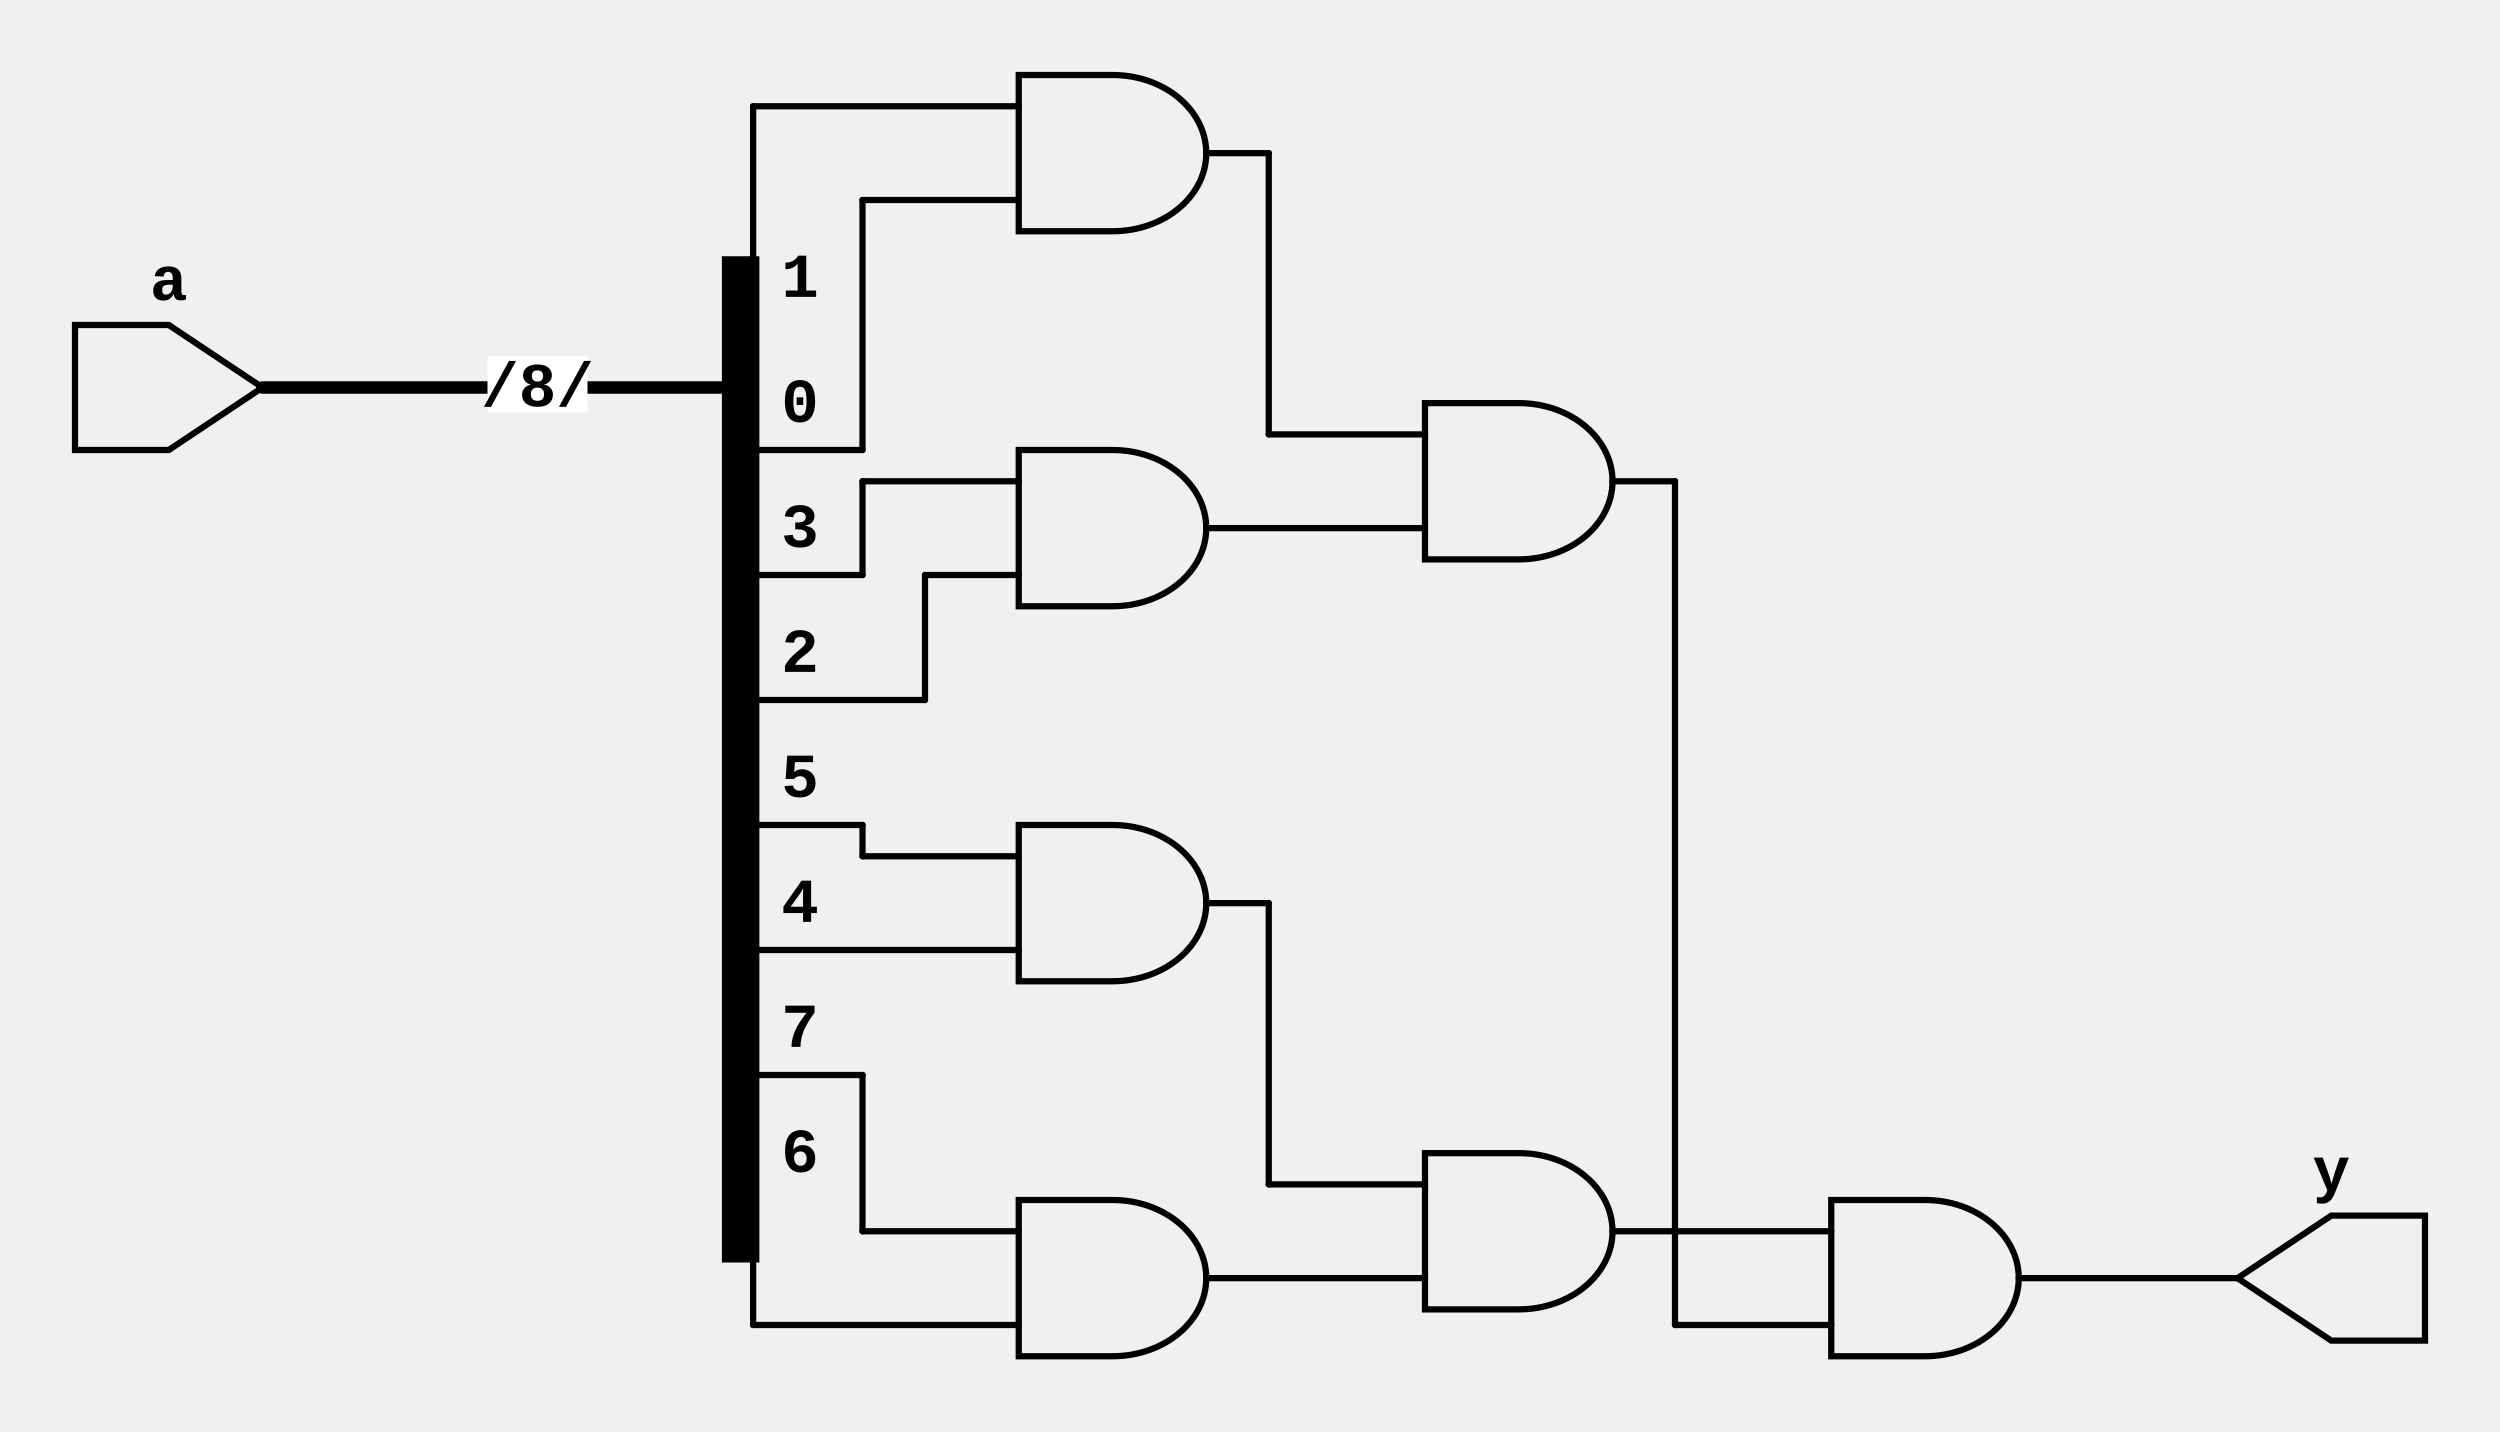
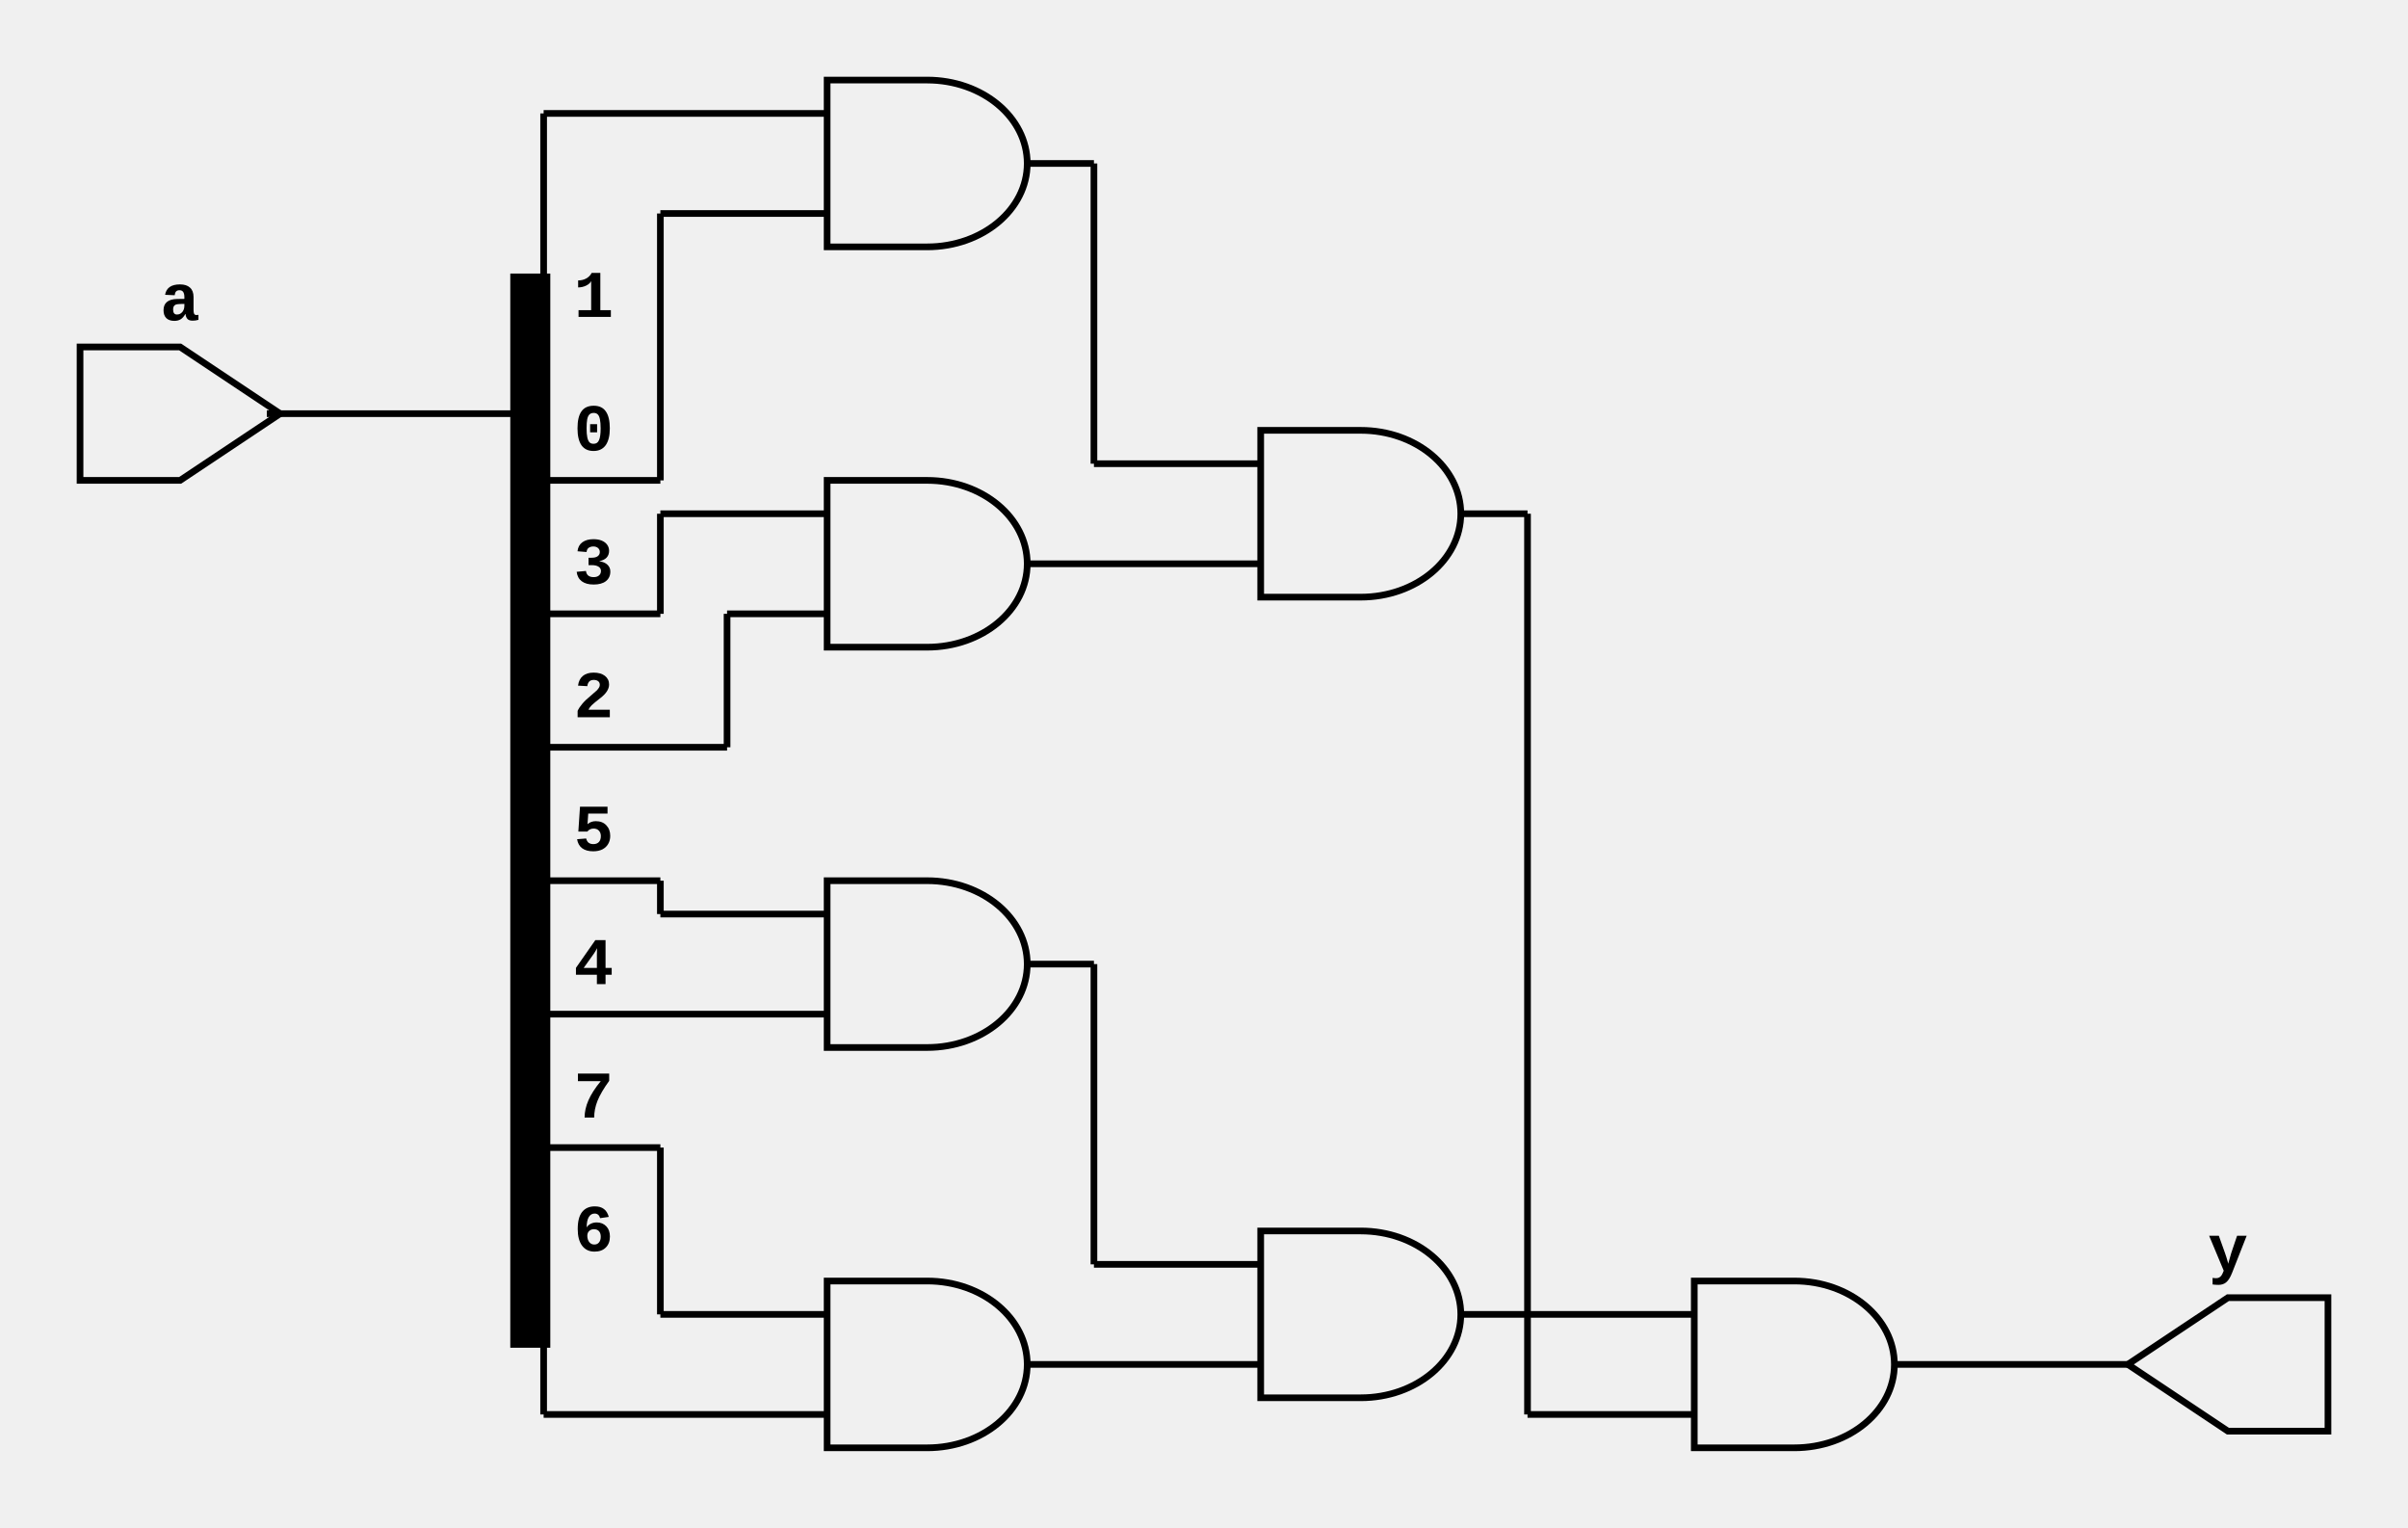
- <svg xmlns="http://www.w3.org/2000/svg" xmlns:ns1="https://github.com/nturley/netlistsvg" width="400" height="229">
+ <svg xmlns="http://www.w3.org/2000/svg" xmlns:ns1="https://github.com/nturley/netlistsvg" width="361" height="229">
  <style>svg {
-   stroke:#000;
-   fill:none;
- }
- text {
-   fill:#000;
-   stroke:none;
-   font-size:10px;
-   font-weight: bold;
-   font-family: "Courier New", monospace;
- }
- line {
-     stroke-linecap: round;
- }
- .nodelabel {
-   text-anchor: middle;
- }
- .inputPortLabel {
-   text-anchor: end;
- }
- .splitjoinBody {
-   fill:#000;
- }</style>
-   <g ns1:type="and" transform="translate(228,184.5)" ns1:width="30" ns1:height="25" id="cell_$abc$97$auto$blifparse.cc:386:parse_blif$100">
+     stroke:#000;
+     fill:none;
+   }
+   text {
+     fill:#000;
+     stroke:none;
+     font-size:10px;
+     font-weight: bold;
+     font-family: "Courier New", monospace;
+   }
+   .nodelabel {
+     text-anchor: middle;
+   }
+   .inputPortLabel {
+     text-anchor: end;
+   }
+   .splitjoinBody {
+     fill:#000;
+   }</style>
+   <g ns1:type="and" transform="translate(189,184.5)" ns1:width="30" ns1:height="25" id="cell_$abc$97$auto$blifparse.cc:396:parse_blif$100">
    <ns1:alias val="$and" />
    <ns1:alias val="$logic_and" />
    <ns1:alias val="$_AND_" />
-     <ns1:alias val="$reduce_and" />
-     <path d="M0,0 L0,25 L15,25 A15 12.5 0 0 0 15,0 Z" class="cell_$abc$97$auto$blifparse.cc:386:parse_blif$100" />
+     <path d="M0,0 L0,25 L15,25 A15 12.5 0 0 0 15,0 Z" class="cell_$abc$97$auto$blifparse.cc:396:parse_blif$100" />
    <g ns1:x="0" ns1:y="5" ns1:pid="A" />
    <g ns1:x="0" ns1:y="20" ns1:pid="B" />
    <g ns1:x="30" ns1:y="12.5" ns1:pid="Y" />
  </g>
-   <g ns1:type="and" transform="translate(163,12)" ns1:width="30" ns1:height="25" id="cell_$abc$97$auto$blifparse.cc:386:parse_blif$101">
+   <g ns1:type="and" transform="translate(124,12)" ns1:width="30" ns1:height="25" id="cell_$abc$97$auto$blifparse.cc:396:parse_blif$101">
    <ns1:alias val="$and" />
    <ns1:alias val="$logic_and" />
    <ns1:alias val="$_AND_" />
-     <ns1:alias val="$reduce_and" />
-     <path d="M0,0 L0,25 L15,25 A15 12.5 0 0 0 15,0 Z" class="cell_$abc$97$auto$blifparse.cc:386:parse_blif$101" />
+     <path d="M0,0 L0,25 L15,25 A15 12.5 0 0 0 15,0 Z" class="cell_$abc$97$auto$blifparse.cc:396:parse_blif$101" />
    <g ns1:x="0" ns1:y="5" ns1:pid="A" />
    <g ns1:x="0" ns1:y="20" ns1:pid="B" />
    <g ns1:x="30" ns1:y="12.5" ns1:pid="Y" />
  </g>
-   <g ns1:type="and" transform="translate(163,72)" ns1:width="30" ns1:height="25" id="cell_$abc$97$auto$blifparse.cc:386:parse_blif$102">
+   <g ns1:type="and" transform="translate(124,72)" ns1:width="30" ns1:height="25" id="cell_$abc$97$auto$blifparse.cc:396:parse_blif$102">
    <ns1:alias val="$and" />
    <ns1:alias val="$logic_and" />
    <ns1:alias val="$_AND_" />
-     <ns1:alias val="$reduce_and" />
-     <path d="M0,0 L0,25 L15,25 A15 12.5 0 0 0 15,0 Z" class="cell_$abc$97$auto$blifparse.cc:386:parse_blif$102" />
+     <path d="M0,0 L0,25 L15,25 A15 12.5 0 0 0 15,0 Z" class="cell_$abc$97$auto$blifparse.cc:396:parse_blif$102" />
    <g ns1:x="0" ns1:y="5" ns1:pid="A" />
    <g ns1:x="0" ns1:y="20" ns1:pid="B" />
    <g ns1:x="30" ns1:y="12.5" ns1:pid="Y" />
  </g>
-   <g ns1:type="and" transform="translate(228,64.5)" ns1:width="30" ns1:height="25" id="cell_$abc$97$auto$blifparse.cc:386:parse_blif$103">
+   <g ns1:type="and" transform="translate(189,64.5)" ns1:width="30" ns1:height="25" id="cell_$abc$97$auto$blifparse.cc:396:parse_blif$103">
    <ns1:alias val="$and" />
    <ns1:alias val="$logic_and" />
    <ns1:alias val="$_AND_" />
-     <ns1:alias val="$reduce_and" />
-     <path d="M0,0 L0,25 L15,25 A15 12.5 0 0 0 15,0 Z" class="cell_$abc$97$auto$blifparse.cc:386:parse_blif$103" />
+     <path d="M0,0 L0,25 L15,25 A15 12.5 0 0 0 15,0 Z" class="cell_$abc$97$auto$blifparse.cc:396:parse_blif$103" />
    <g ns1:x="0" ns1:y="5" ns1:pid="A" />
    <g ns1:x="0" ns1:y="20" ns1:pid="B" />
    <g ns1:x="30" ns1:y="12.5" ns1:pid="Y" />
  </g>
-   <g ns1:type="and" transform="translate(293,192)" ns1:width="30" ns1:height="25" id="cell_$abc$97$auto$blifparse.cc:386:parse_blif$104">
+   <g ns1:type="and" transform="translate(254,192)" ns1:width="30" ns1:height="25" id="cell_$abc$97$auto$blifparse.cc:396:parse_blif$104">
    <ns1:alias val="$and" />
    <ns1:alias val="$logic_and" />
    <ns1:alias val="$_AND_" />
-     <ns1:alias val="$reduce_and" />
-     <path d="M0,0 L0,25 L15,25 A15 12.5 0 0 0 15,0 Z" class="cell_$abc$97$auto$blifparse.cc:386:parse_blif$104" />
+     <path d="M0,0 L0,25 L15,25 A15 12.5 0 0 0 15,0 Z" class="cell_$abc$97$auto$blifparse.cc:396:parse_blif$104" />
    <g ns1:x="0" ns1:y="5" ns1:pid="A" />
    <g ns1:x="0" ns1:y="20" ns1:pid="B" />
    <g ns1:x="30" ns1:y="12.5" ns1:pid="Y" />
  </g>
-   <g ns1:type="and" transform="translate(163,132)" ns1:width="30" ns1:height="25" id="cell_$abc$97$auto$blifparse.cc:386:parse_blif$98">
+   <g ns1:type="and" transform="translate(124,132)" ns1:width="30" ns1:height="25" id="cell_$abc$97$auto$blifparse.cc:396:parse_blif$98">
    <ns1:alias val="$and" />
    <ns1:alias val="$logic_and" />
    <ns1:alias val="$_AND_" />
-     <ns1:alias val="$reduce_and" />
-     <path d="M0,0 L0,25 L15,25 A15 12.5 0 0 0 15,0 Z" class="cell_$abc$97$auto$blifparse.cc:386:parse_blif$98" />
+     <path d="M0,0 L0,25 L15,25 A15 12.5 0 0 0 15,0 Z" class="cell_$abc$97$auto$blifparse.cc:396:parse_blif$98" />
    <g ns1:x="0" ns1:y="5" ns1:pid="A" />
    <g ns1:x="0" ns1:y="20" ns1:pid="B" />
    <g ns1:x="30" ns1:y="12.5" ns1:pid="Y" />
  </g>
-   <g ns1:type="and" transform="translate(163,192)" ns1:width="30" ns1:height="25" id="cell_$abc$97$auto$blifparse.cc:386:parse_blif$99">
+   <g ns1:type="and" transform="translate(124,192)" ns1:width="30" ns1:height="25" id="cell_$abc$97$auto$blifparse.cc:396:parse_blif$99">
    <ns1:alias val="$and" />
    <ns1:alias val="$logic_and" />
    <ns1:alias val="$_AND_" />
-     <ns1:alias val="$reduce_and" />
-     <path d="M0,0 L0,25 L15,25 A15 12.5 0 0 0 15,0 Z" class="cell_$abc$97$auto$blifparse.cc:386:parse_blif$99" />
+     <path d="M0,0 L0,25 L15,25 A15 12.5 0 0 0 15,0 Z" class="cell_$abc$97$auto$blifparse.cc:396:parse_blif$99" />
    <g ns1:x="0" ns1:y="5" ns1:pid="A" />
    <g ns1:x="0" ns1:y="20" ns1:pid="B" />
    <g ns1:x="30" ns1:y="12.5" ns1:pid="Y" />
  </g>
  <g ns1:type="inputExt" transform="translate(12,52)" ns1:width="30" ns1:height="20" id="cell_a">
    <text x="15" y="-4" class="nodelabel cell_a" ns1:attribute="ref">a</text>
    <ns1:alias val="$_inputExt_" />
    <path d="M0,0 L0,20 L15,20 L30,10 L15,0 Z" class="cell_a" />
-     <g ns1:x="30" ns1:y="10" ns1:pid="Y" />
+     <g ns1:x="28" ns1:y="10" ns1:pid="Y" />
  </g>
-   <g ns1:type="outputExt" transform="translate(358,194.5)" ns1:width="30" ns1:height="20" id="cell_y">
+   <g ns1:type="outputExt" transform="translate(319,194.5)" ns1:width="30" ns1:height="20" id="cell_y">
    <text x="15" y="-4" class="nodelabel cell_y" ns1:attribute="ref">y</text>
    <ns1:alias val="$_outputExt_" />
    <path d="M30,0 L30,20 L15,20 L0,10 L15,0 Z" class="cell_y" />
    <g ns1:x="0" ns1:y="10" ns1:pid="A" />
  </g>
-   <g ns1:type="split" transform="translate(116,41.5)" ns1:width="5" ns1:height="40" id="cell_$split$,2,3,4,5,6,7,8,9,">
+   <g ns1:type="split" transform="translate(77,41.5)" ns1:width="5" ns1:height="40" id="cell_$split$,2,3,4,5,6,7,8,9,">
    <rect width="5" height="160" class="splitjoinBody" ns1:generic="body" />
    <ns1:alias val="$_split_" />
    <g ns1:x="0" ns1:y="20" ns1:pid="in" />
    <g transform="translate(4,10)" ns1:x="4" ns1:y="10" ns1:pid="out0">
      <text x="5" y="-4">1</text>
    </g>
    <g transform="translate(4,30)" ns1:x="4" ns1:y="10" ns1:pid="out0">
      <text x="5" y="-4">0</text>
    </g>
    <g transform="translate(4,50)" ns1:x="4" ns1:y="10" ns1:pid="out0">
      <text x="5" y="-4">3</text>
    </g>
    <g transform="translate(4,70)" ns1:x="4" ns1:y="10" ns1:pid="out0">
      <text x="5" y="-4">2</text>
    </g>
    <g transform="translate(4,90)" ns1:x="4" ns1:y="10" ns1:pid="out0">
      <text x="5" y="-4">5</text>
    </g>
    <g transform="translate(4,110)" ns1:x="4" ns1:y="10" ns1:pid="out0">
      <text x="5" y="-4">4</text>
    </g>
    <g transform="translate(4,130)" ns1:x="4" ns1:y="10" ns1:pid="out0">
      <text x="5" y="-4">7</text>
    </g>
    <g transform="translate(4,150)" ns1:x="4" ns1:y="10" ns1:pid="out0">
      <text x="5" y="-4">6</text>
    </g>
  </g>
-   <line x1="193" x2="203" y1="144.5" y2="144.5" class="net_11 width_1" style="stroke-width: 1" />
-   <line x1="203" x2="203" y1="144.5" y2="189.5" class="net_11 width_1" style="stroke-width: 1" />
-   <line x1="203" x2="228" y1="189.5" y2="189.5" class="net_11 width_1" style="stroke-width: 1" />
-   <line x1="193" x2="228" y1="204.5" y2="204.5" class="net_12 width_1" style="stroke-width: 1" />
-   <line x1="120.5" x2="120.5" y1="51.5" y2="17" class="net_3 width_1" style="stroke-width: 1" />
-   <line x1="120.5" x2="163" y1="17" y2="17" class="net_3 width_1" style="stroke-width: 1" />
-   <line x1="121" x2="138" y1="72" y2="72" class="net_2 width_1" style="stroke-width: 1" />
-   <line x1="138" x2="138" y1="72" y2="32" class="net_2 width_1" style="stroke-width: 1" />
-   <line x1="138" x2="163" y1="32" y2="32" class="net_2 width_1" style="stroke-width: 1" />
-   <line x1="121" x2="138" y1="92" y2="92" class="net_5 width_1" style="stroke-width: 1" />
-   <line x1="138" x2="138" y1="92" y2="77" class="net_5 width_1" style="stroke-width: 1" />
-   <line x1="138" x2="163" y1="77" y2="77" class="net_5 width_1" style="stroke-width: 1" />
-   <line x1="121" x2="148" y1="112" y2="112" class="net_4 width_1" style="stroke-width: 1" />
-   <line x1="148" x2="148" y1="112" y2="92" class="net_4 width_1" style="stroke-width: 1" />
-   <line x1="148" x2="163" y1="92" y2="92" class="net_4 width_1" style="stroke-width: 1" />
-   <line x1="193" x2="203" y1="24.5" y2="24.5" class="net_14 width_1" style="stroke-width: 1" />
-   <line x1="203" x2="203" y1="24.5" y2="69.5" class="net_14 width_1" style="stroke-width: 1" />
-   <line x1="203" x2="228" y1="69.5" y2="69.5" class="net_14 width_1" style="stroke-width: 1" />
-   <line x1="193" x2="228" y1="84.5" y2="84.5" class="net_15 width_1" style="stroke-width: 1" />
-   <line x1="258" x2="293" y1="197" y2="197" class="net_13 width_1" style="stroke-width: 1" />
-   <line x1="258" x2="268" y1="77" y2="77" class="net_16 width_1" style="stroke-width: 1" />
-   <line x1="268" x2="268" y1="77" y2="212" class="net_16 width_1" style="stroke-width: 1" />
-   <line x1="268" x2="293" y1="212" y2="212" class="net_16 width_1" style="stroke-width: 1" />
-   <line x1="121" x2="138" y1="132" y2="132" class="net_7 width_1" style="stroke-width: 1" />
-   <line x1="138" x2="138" y1="132" y2="137" class="net_7 width_1" style="stroke-width: 1" />
-   <line x1="138" x2="163" y1="137" y2="137" class="net_7 width_1" style="stroke-width: 1" />
-   <line x1="121" x2="163" y1="152" y2="152" class="net_6 width_1" style="stroke-width: 1" />
-   <line x1="121" x2="138" y1="172" y2="172" class="net_9 width_1" style="stroke-width: 1" />
-   <line x1="138" x2="138" y1="172" y2="197" class="net_9 width_1" style="stroke-width: 1" />
-   <line x1="138" x2="163" y1="197" y2="197" class="net_9 width_1" style="stroke-width: 1" />
-   <line x1="120.5" x2="120.5" y1="192.5" y2="212" class="net_8 width_1" style="stroke-width: 1" />
-   <line x1="120.5" x2="163" y1="212" y2="212" class="net_8 width_1" style="stroke-width: 1" />
-   <line x1="323" x2="358" y1="204.5" y2="204.5" class="net_10 width_1" style="stroke-width: 1" />
-   <line x1="42" x2="116" y1="62" y2="62" class="net_2,3,4,5,6,7,8,9 width_8" style="stroke-width: 2" />
-   <rect x="78" y="57" width="16" height="9" class="net_2,3,4,5,6,7,8,9 width_8 busLabel_8" style="fill: white; stroke: none" />
-   <text x="77" y="65" class="net_2,3,4,5,6,7,8,9 width_8 busLabel_8">/8/</text>
+   <line x1="154" x2="164" y1="144.5" y2="144.5" class="net_11" />
+   <line x1="164" x2="164" y1="144.5" y2="189.5" class="net_11" />
+   <line x1="164" x2="189" y1="189.5" y2="189.5" class="net_11" />
+   <line x1="154" x2="189" y1="204.5" y2="204.5" class="net_12" />
+   <line x1="81.5" x2="81.5" y1="51.5" y2="17" class="net_3" />
+   <line x1="81.5" x2="124" y1="17" y2="17" class="net_3" />
+   <line x1="82" x2="99" y1="72" y2="72" class="net_2" />
+   <line x1="99" x2="99" y1="72" y2="32" class="net_2" />
+   <line x1="99" x2="124" y1="32" y2="32" class="net_2" />
+   <line x1="82" x2="99" y1="92" y2="92" class="net_5" />
+   <line x1="99" x2="99" y1="92" y2="77" class="net_5" />
+   <line x1="99" x2="124" y1="77" y2="77" class="net_5" />
+   <line x1="82" x2="109" y1="112" y2="112" class="net_4" />
+   <line x1="109" x2="109" y1="112" y2="92" class="net_4" />
+   <line x1="109" x2="124" y1="92" y2="92" class="net_4" />
+   <line x1="154" x2="164" y1="24.5" y2="24.5" class="net_14" />
+   <line x1="164" x2="164" y1="24.5" y2="69.5" class="net_14" />
+   <line x1="164" x2="189" y1="69.5" y2="69.5" class="net_14" />
+   <line x1="154" x2="189" y1="84.5" y2="84.5" class="net_15" />
+   <line x1="219" x2="254" y1="197" y2="197" class="net_13" />
+   <line x1="219" x2="229" y1="77" y2="77" class="net_16" />
+   <line x1="229" x2="229" y1="77" y2="212" class="net_16" />
+   <line x1="229" x2="254" y1="212" y2="212" class="net_16" />
+   <line x1="82" x2="99" y1="132" y2="132" class="net_7" />
+   <line x1="99" x2="99" y1="132" y2="137" class="net_7" />
+   <line x1="99" x2="124" y1="137" y2="137" class="net_7" />
+   <line x1="82" x2="124" y1="152" y2="152" class="net_6" />
+   <line x1="82" x2="99" y1="172" y2="172" class="net_9" />
+   <line x1="99" x2="99" y1="172" y2="197" class="net_9" />
+   <line x1="99" x2="124" y1="197" y2="197" class="net_9" />
+   <line x1="81.5" x2="81.5" y1="192.5" y2="212" class="net_8" />
+   <line x1="81.5" x2="124" y1="212" y2="212" class="net_8" />
+   <line x1="284" x2="319" y1="204.5" y2="204.5" class="net_10" />
+   <line x1="40" x2="77" y1="62" y2="62" class="net_2,3,4,5,6,7,8,9" />
</svg>
